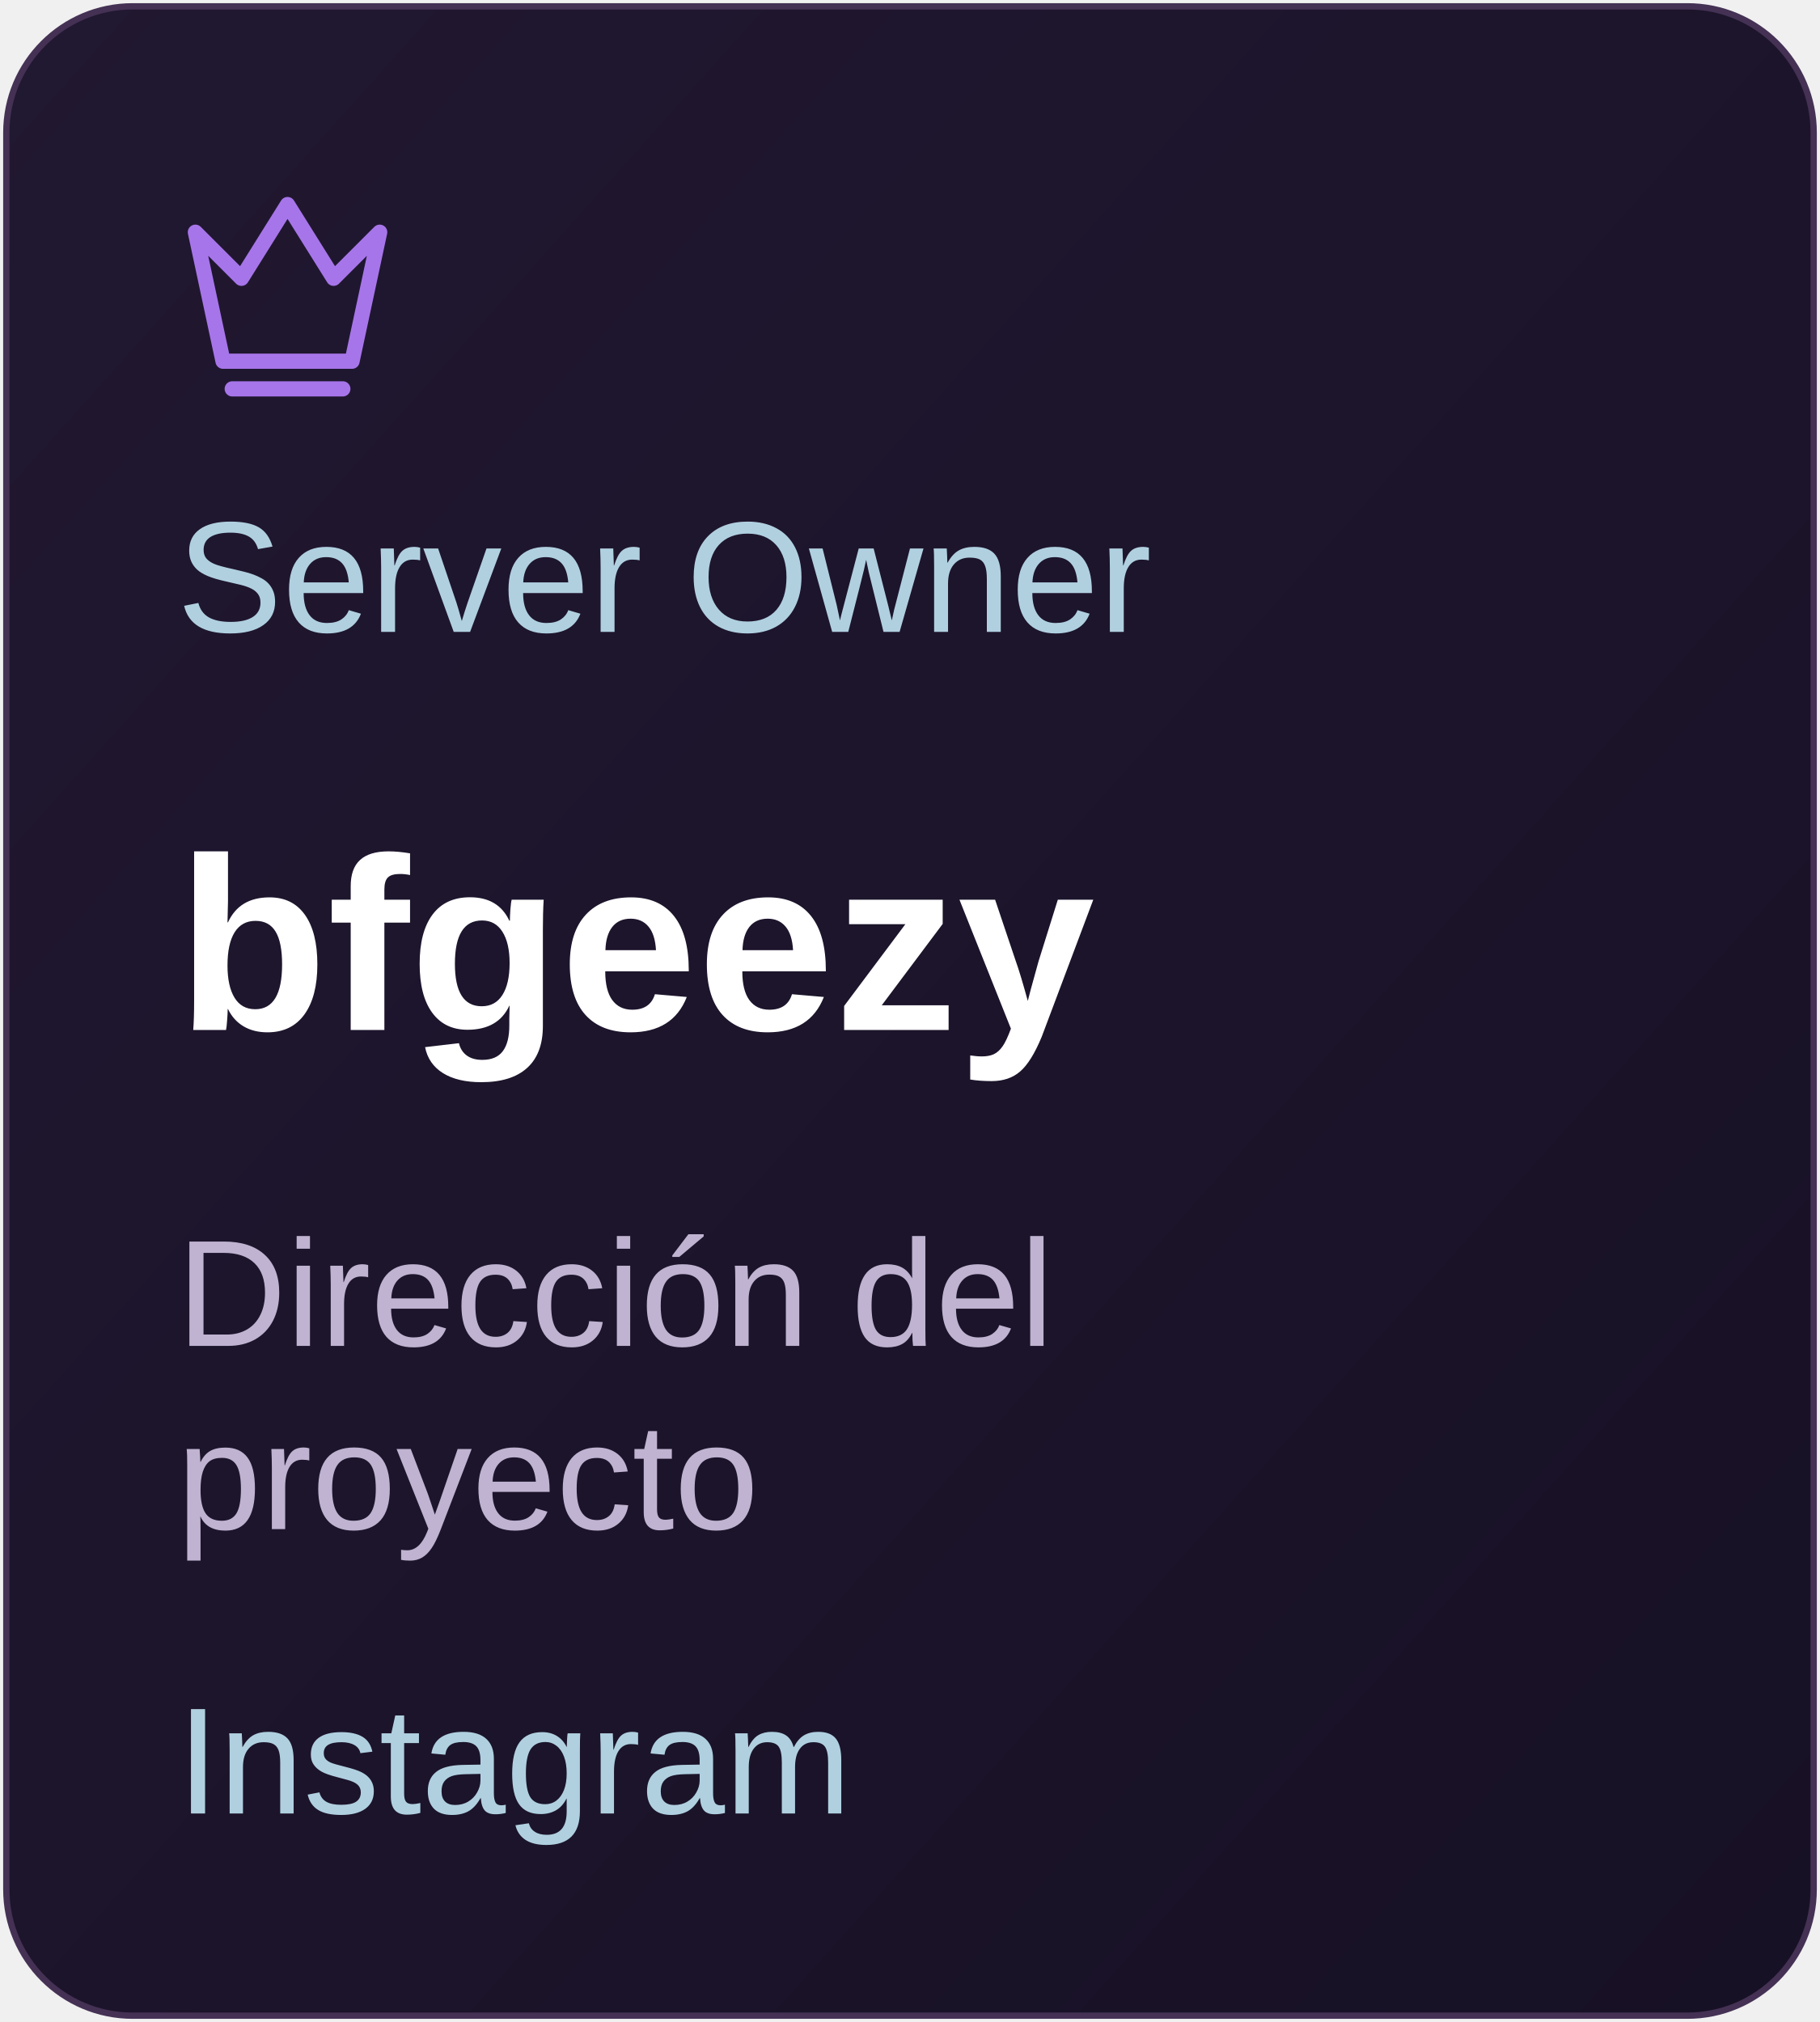
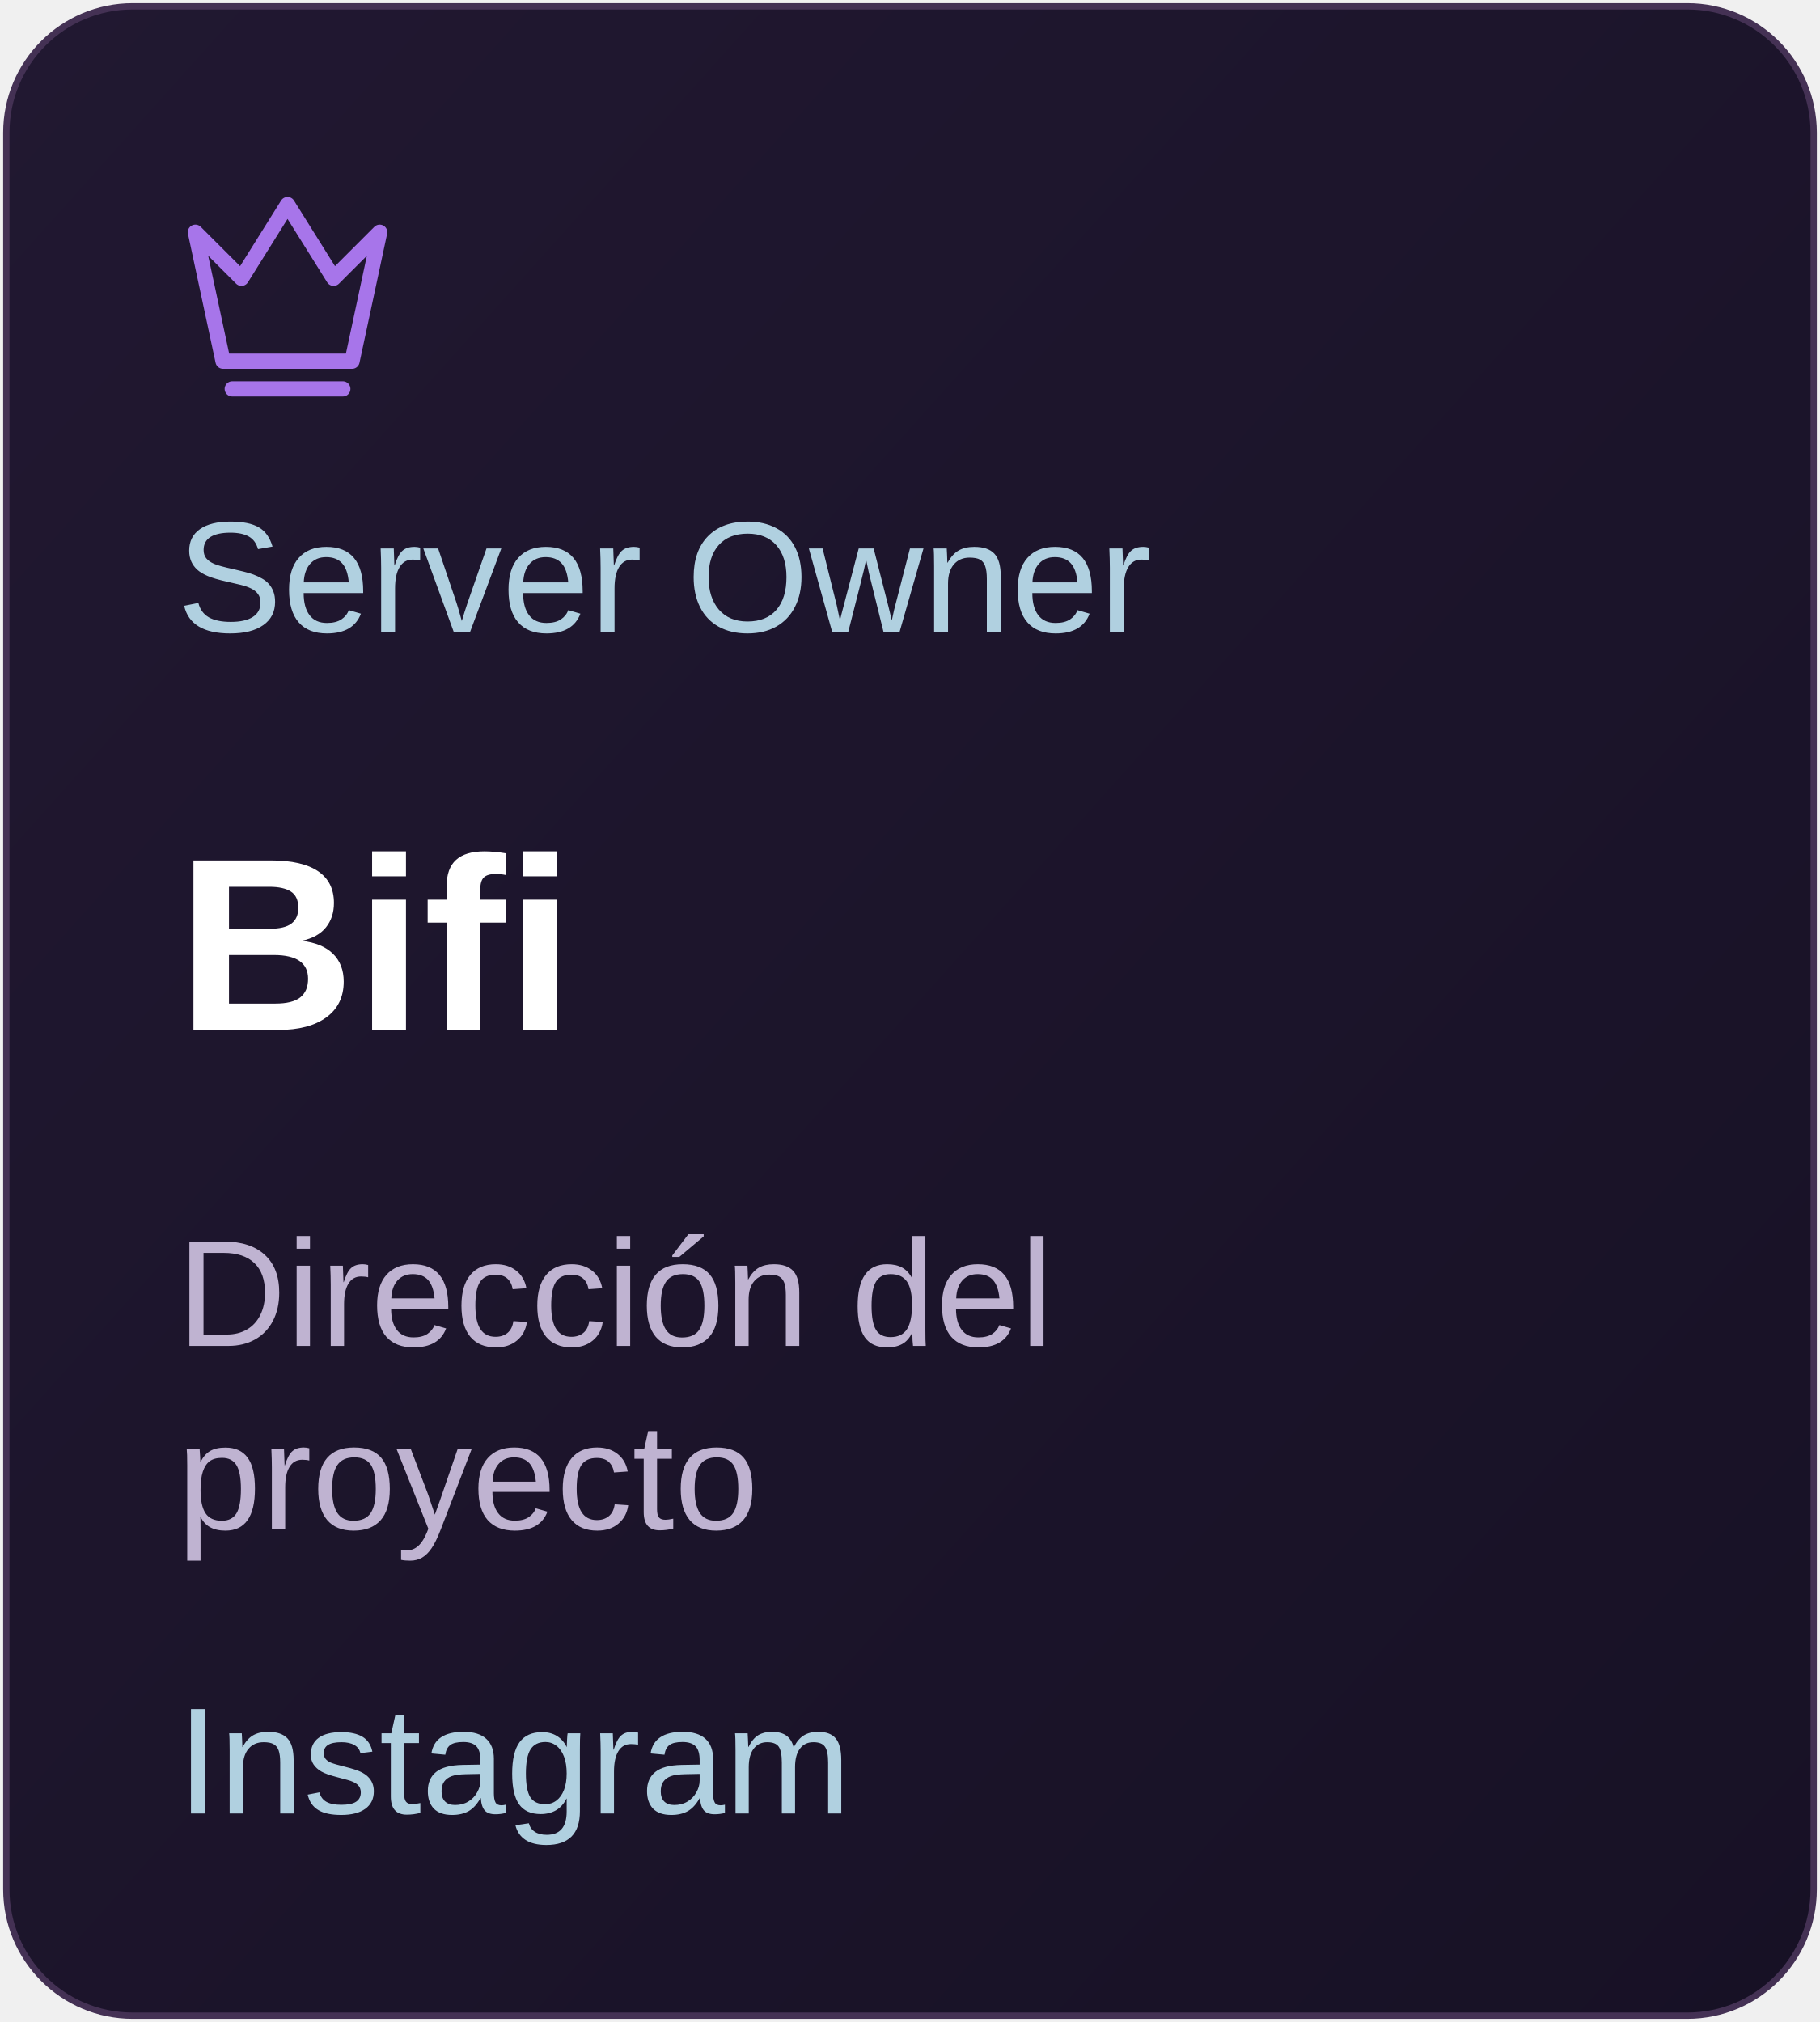
<svg xmlns="http://www.w3.org/2000/svg" width="288" height="320" viewBox="0 0 288 320" role="img" aria-labelledby="title desc">
  <defs>
    <linearGradient id="panel" x2="1" y2="1">
      <stop stop-color="#211831" />
      <stop offset="1" stop-color="#171125" />
    </linearGradient>
  </defs>
  <rect x="1" y="1" width="286" height="318" rx="20" fill="url(#panel)" stroke="#443154" />
  <g transform="translate(28 28) scale(1.458333)" fill="none" stroke="#A775EA" stroke-width="1.65" stroke-linecap="round" stroke-linejoin="round">
    <path d="m2 6 5 5 5-8 5 8 5-5-3 14H5Zm4 17h12" />
  </g>
  <text x="28" y="100" font-family="Segoe UI,Arial,sans-serif" font-size="25" font-weight="400" text-anchor="start" fill="#B0D0E0">Server Owner</text>
-   <text x="28" y="163" font-family="Trebuchet MS,Segoe UI,Arial,sans-serif" font-size="39" font-weight="700" text-anchor="start" fill="#FFFFFF">bfgeezy</text>
+   <text x="28" y="163" font-family="Trebuchet MS,Segoe UI,Arial,sans-serif" font-size="39" font-weight="700" text-anchor="start" fill="#FFFFFF">Bifi</text>
  <text x="28" y="213" font-family="Segoe UI,Arial,sans-serif" font-size="24" font-weight="400" text-anchor="start" fill="#BFB3D1">Dirección del</text>
  <text x="28" y="242" font-family="Segoe UI,Arial,sans-serif" font-size="24" font-weight="400" text-anchor="start" fill="#BFB3D1">proyecto</text>
  <text x="28" y="287" font-family="Segoe UI,Arial,sans-serif" font-size="24" font-weight="400" text-anchor="start" fill="#B0D0E0">Instagram</text>
</svg>
